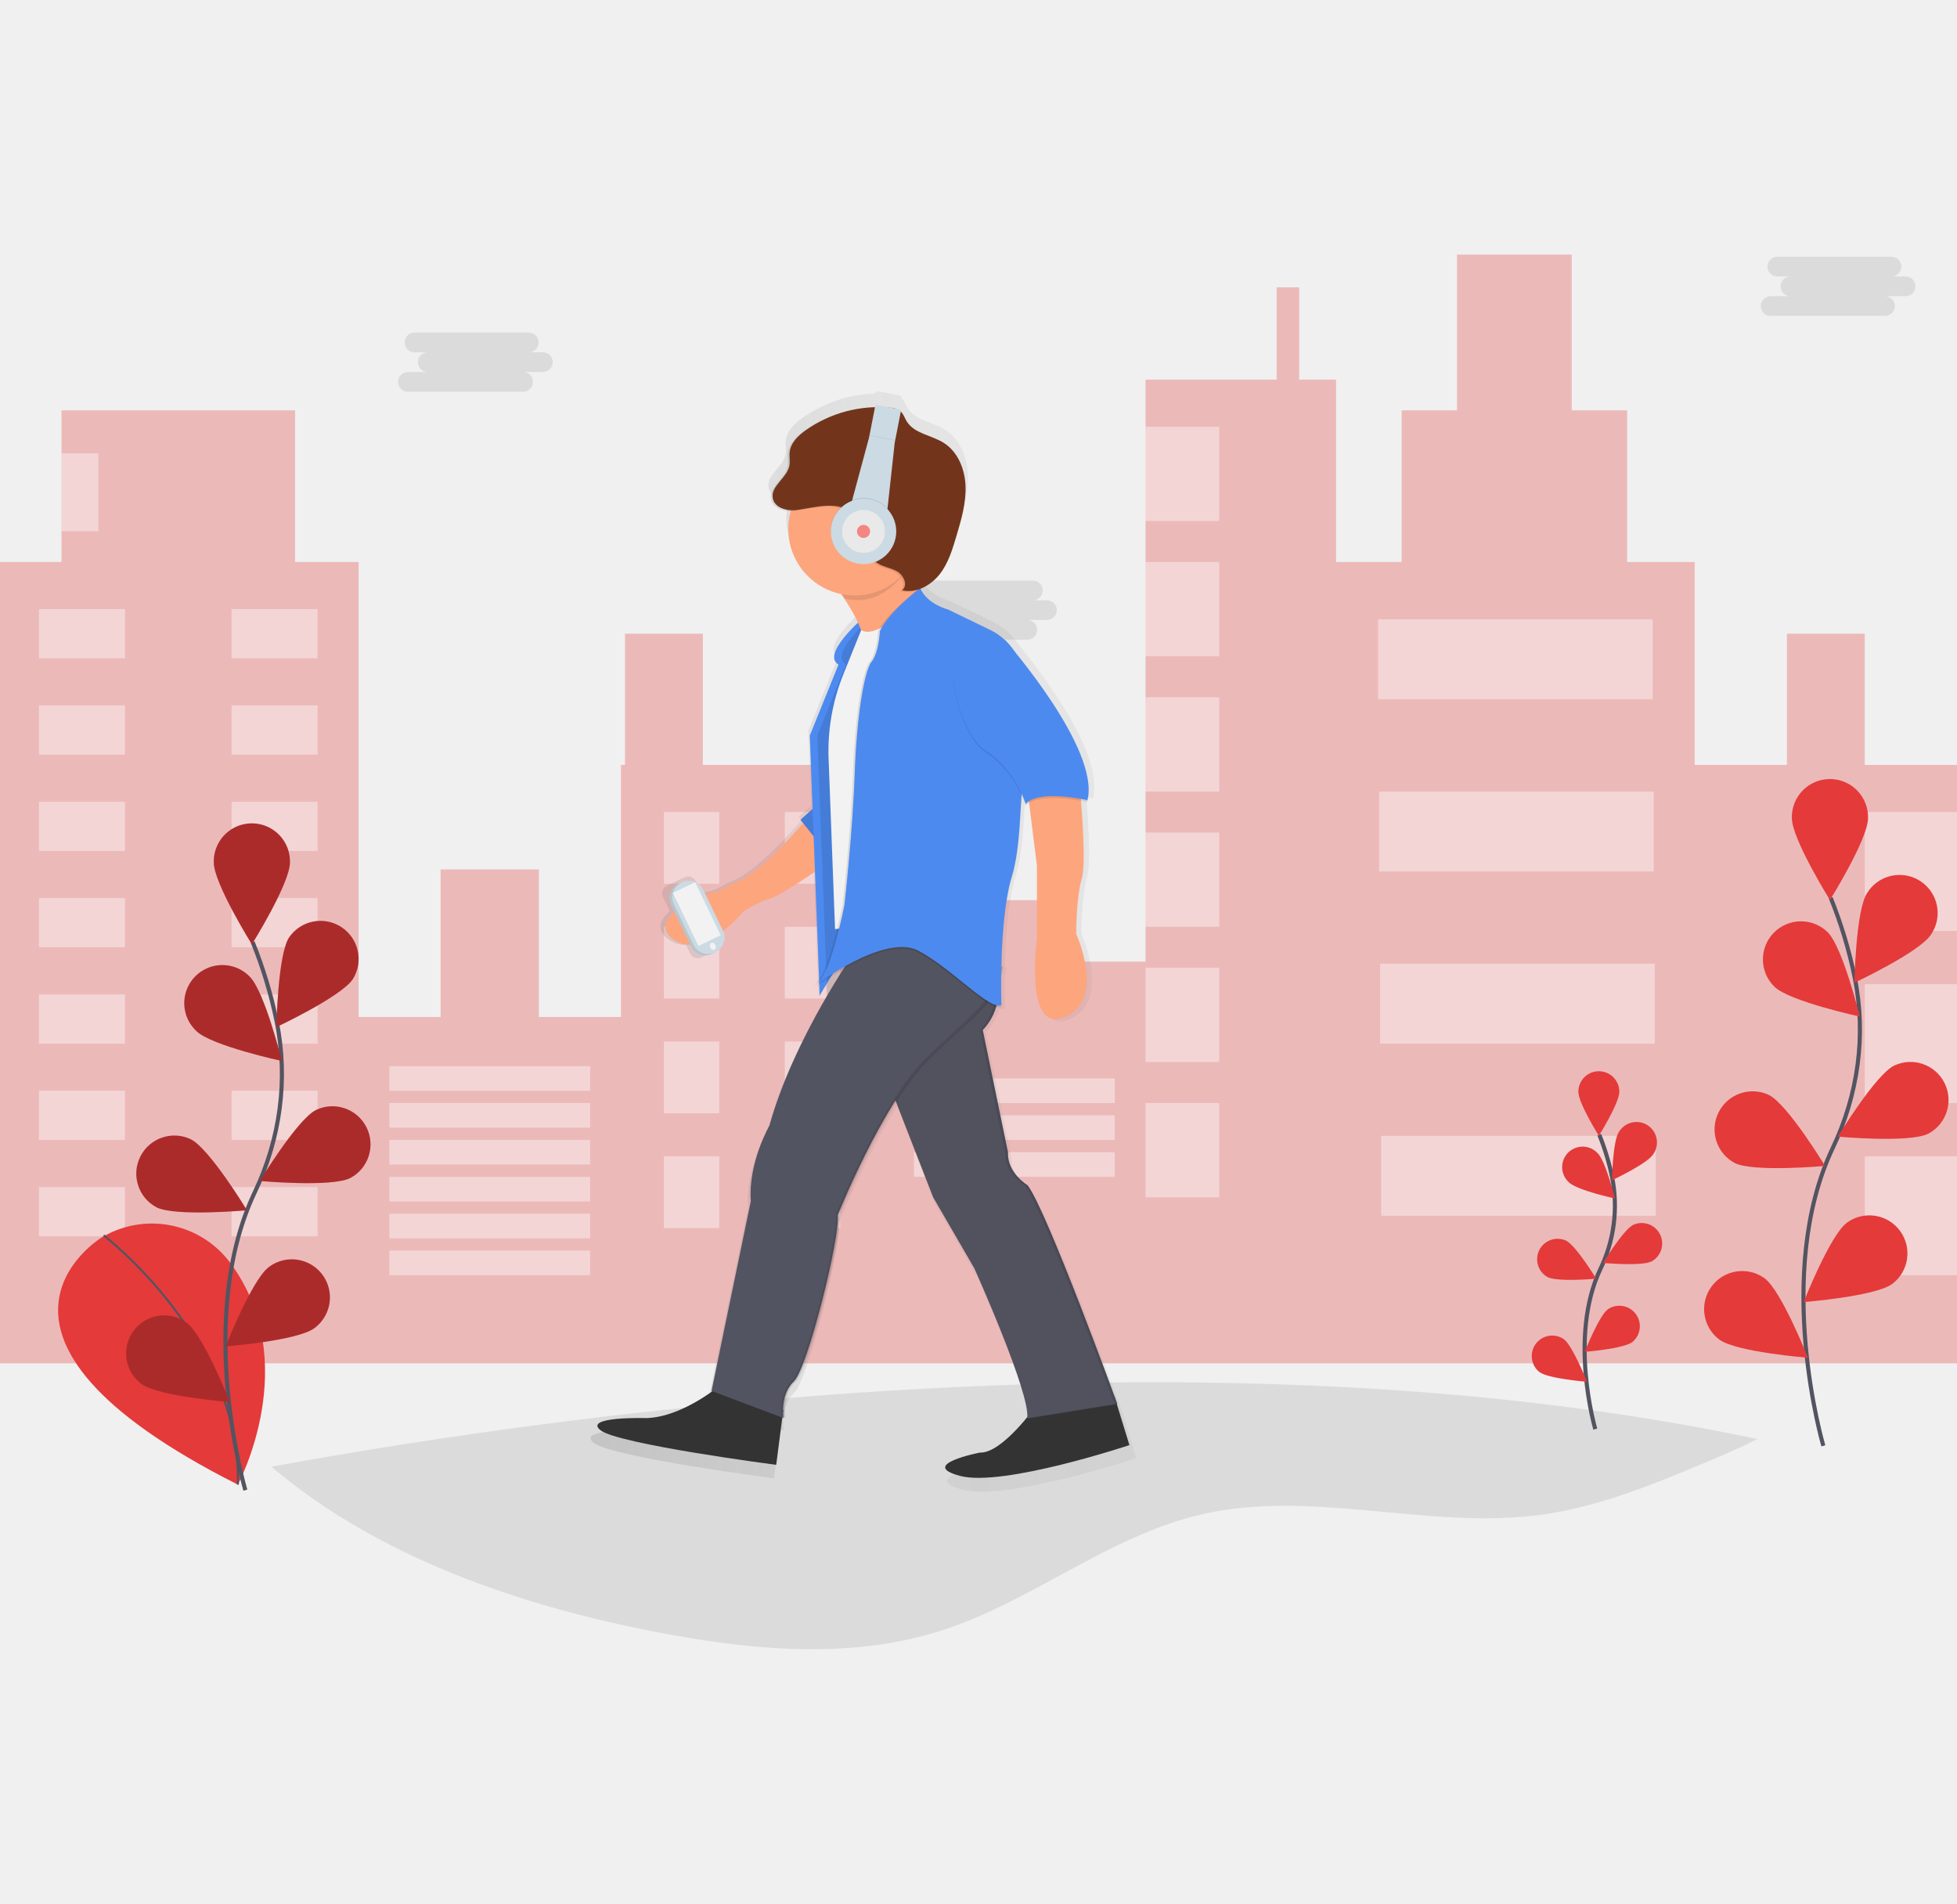
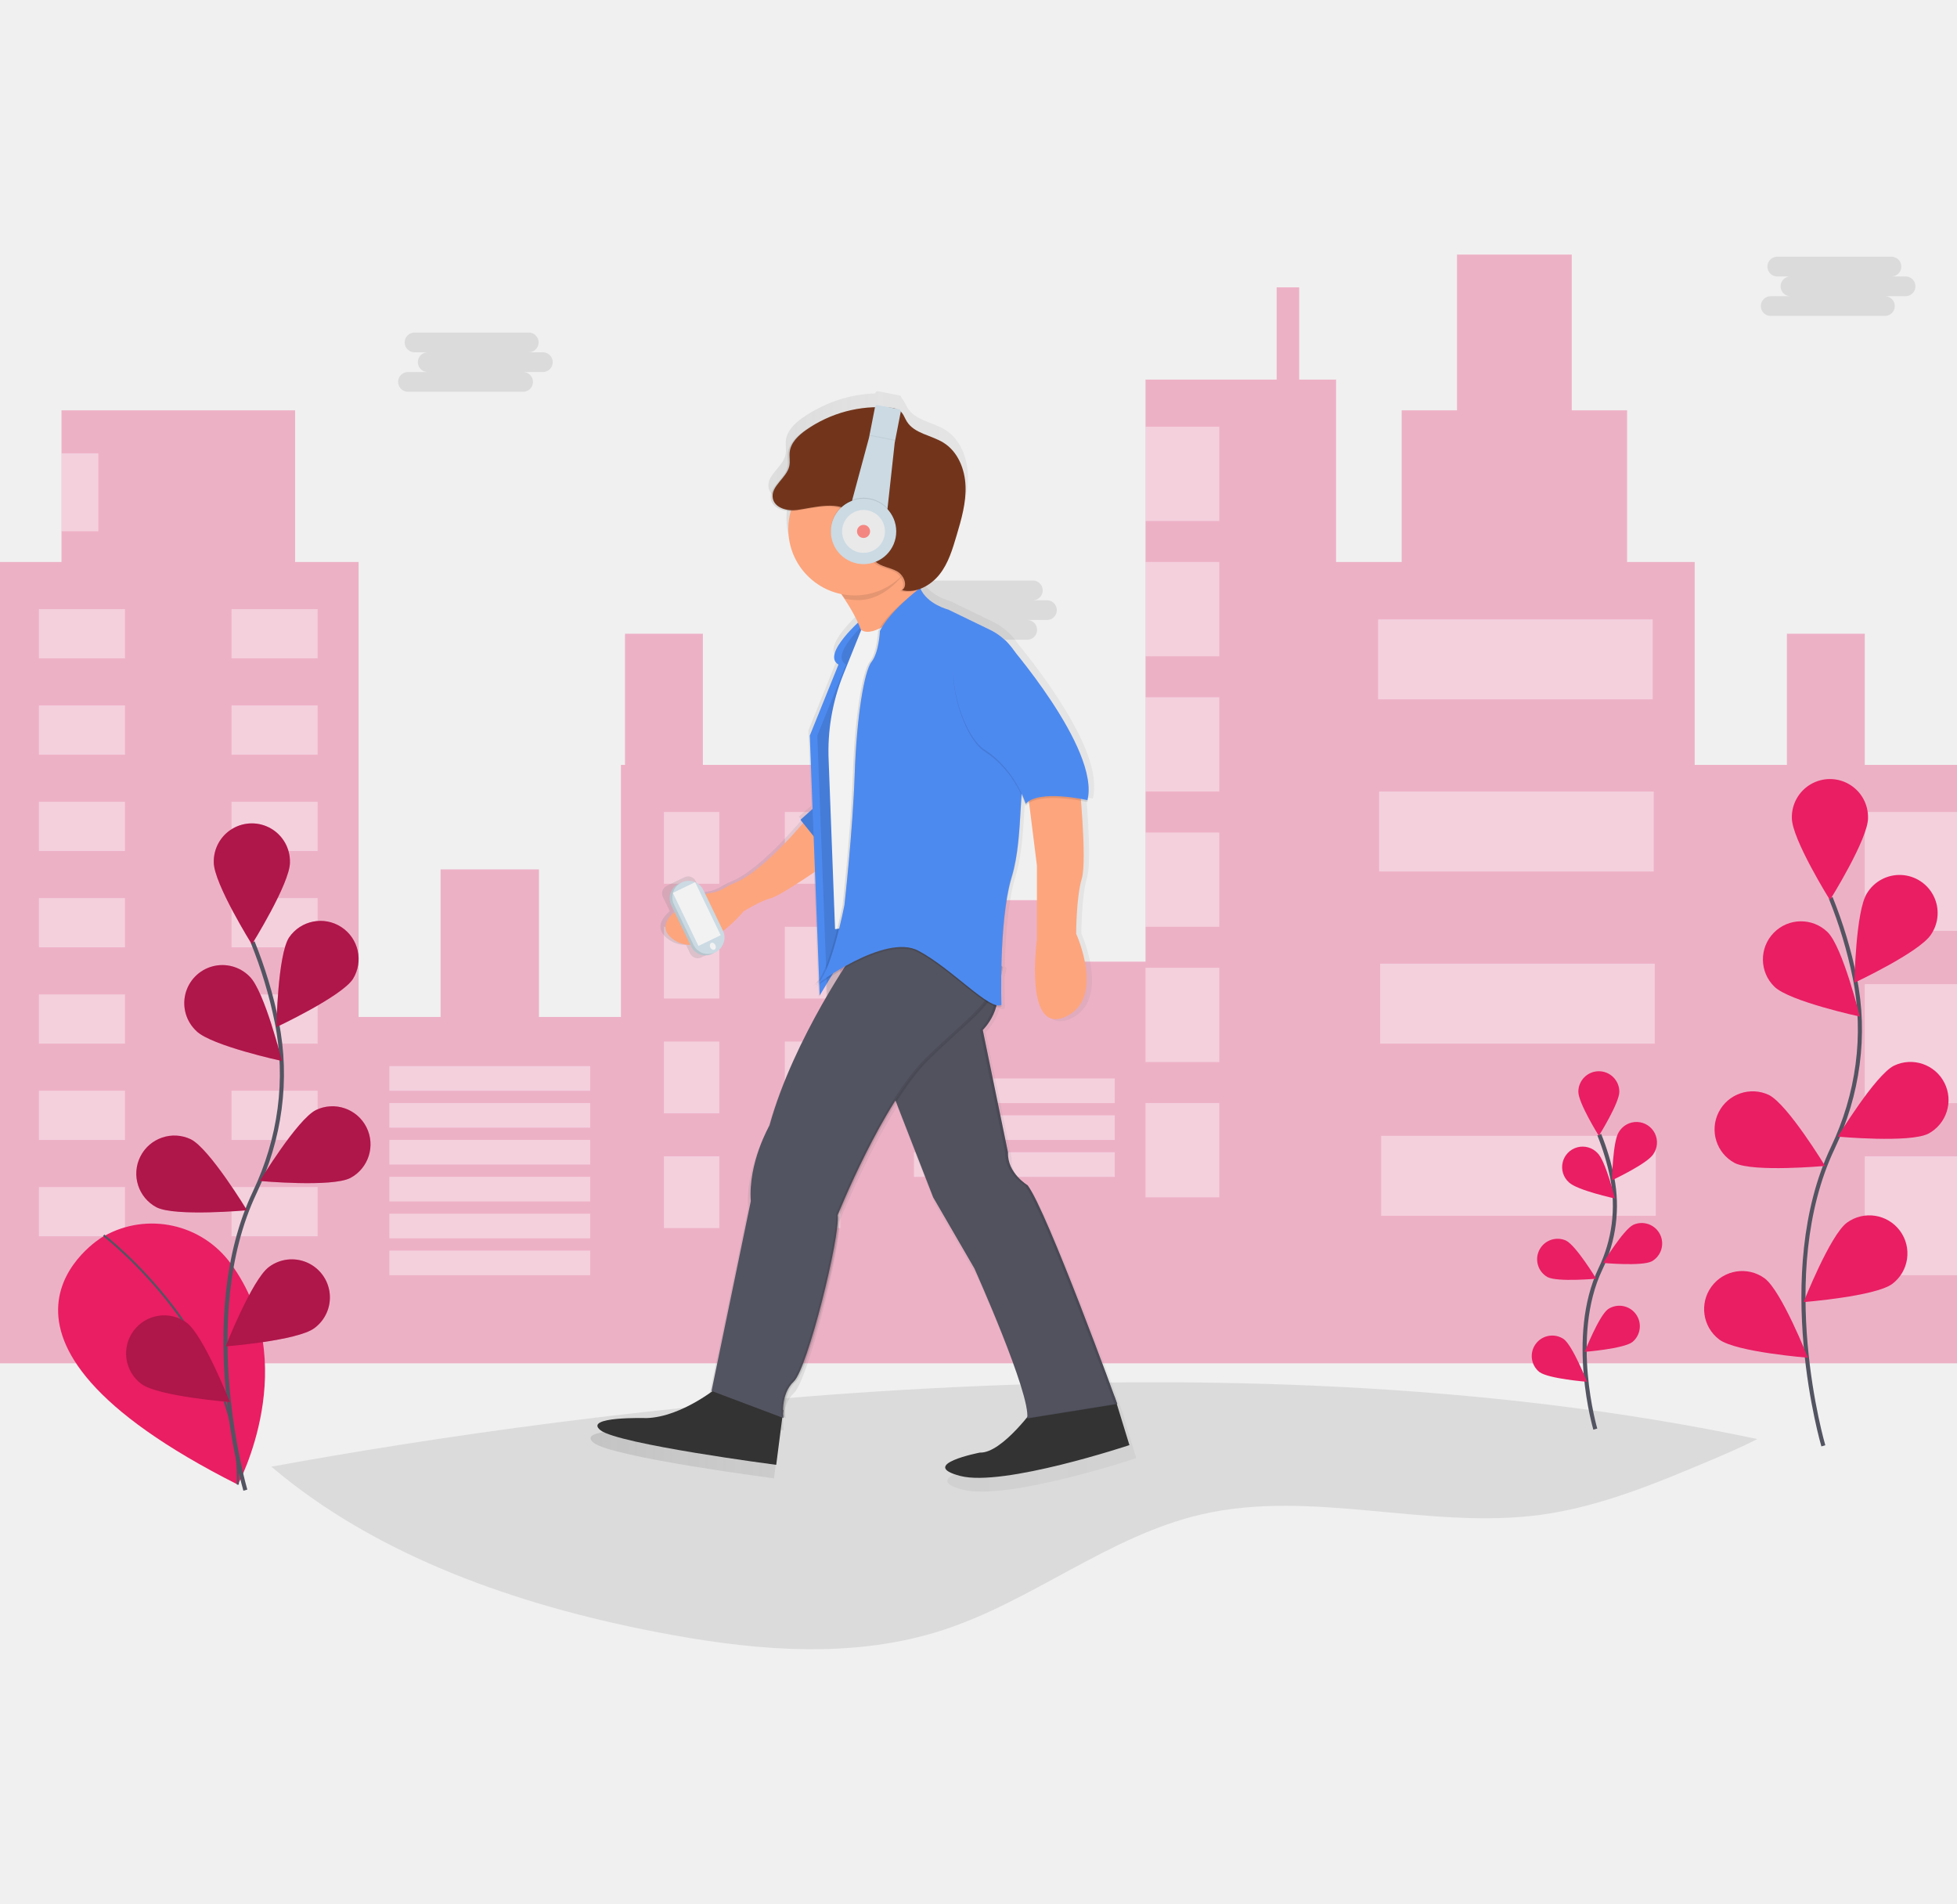
<svg xmlns="http://www.w3.org/2000/svg" xmlns:xlink="http://www.w3.org/1999/xlink" id="a1e1094a-0c8c-49ef-9e46-7b691cb0c375" data-name="Layer 1" width="557.964" height="542.732" viewBox="0 0 955 680.5">
  <defs>
    <linearGradient id="24f03e8c-5c7e-4fae-8483-b5d808403054" x1="410.65" y1="444.9" x2="677" y2="444.9" gradientUnits="userSpaceOnUse">
      <stop offset="0" stop-color="gray" stop-opacity="0.25" />
      <stop offset="0.54" stop-color="gray" stop-opacity="0.12" />
      <stop offset="1" stop-color="gray" stop-opacity="0.1" />
    </linearGradient>
    <linearGradient id="00c9c3cb-352a-4ad1-9ec3-c89fe8d1d33c" x1="518.88" y1="466.38" x2="520.07" y2="466.38" xlink:href="#24f03e8c-5c7e-4fae-8483-b5d808403054" />
    <linearGradient id="120917fe-dde0-4ef5-b791-4b8cdc7eaea0" x1="519.81" y1="467.31" x2="521.01" y2="467.31" xlink:href="#24f03e8c-5c7e-4fae-8483-b5d808403054" />
    <linearGradient id="d6588c0b-28b1-4044-81f0-862b52dadcf0" x1="519.81" y1="466.38" x2="521.01" y2="466.38" xlink:href="#24f03e8c-5c7e-4fae-8483-b5d808403054" />
  </defs>
  <path d="M-10.73,747.34" transform="translate(-122.5 -109.75)" fill="none" stroke="#535461" stroke-miterlimit="10" stroke-width="2" />
  <path d="M980.07,687.7c-7.12,3.67-14.58,6.84-21.94,10-27.19,11.48-54.79,23.06-84,27C819.27,732,762.66,712,708.76,724.48c-45.15,10.42-82.49,42.35-126.6,56.57-20.51,6.61-41.85,9.2-63.38,9.2H516q-4-.05-7.94-.2c-21.83-.82-43.75-4.05-65.15-8.18-67.57-13-136.34-36.83-188-80.7C405.33,673.69,715.18,631.51,980.07,687.7Z" transform="translate(-122.5 -109.75)" fill="#252223" opacity="0.1" />
-   <polygon points="910 249 910 185 872 185 872 249 827 249 827 150 794 150 794 76 767 76 767 0 711 0 711 76 684 76 684 150 652 150 652 61 634 61 634 16 623 16 623 61 559 61 559 345 510 345 510 315 480 315 480 345 431 345 431 249 343 249 343 185 305 185 305 249 303 249 303 372 263 372 263 300 215 300 215 372 175 372 175 150 144 150 144 76 30 76 30 150 0 150 0 541 175 541 303 541 431 541 559 541 652 541 827 541 955 541 955 249 910 249" fill="#E43A3A" opacity="0.3" />
+   <polygon points="910 249 910 185 872 185 872 249 827 249 827 150 794 150 794 76 767 76 767 0 711 0 711 76 684 76 684 150 652 150 652 61 634 61 634 16 623 16 623 61 559 61 559 345 510 345 510 315 480 315 480 345 431 345 431 249 343 249 343 185 305 185 305 249 303 249 303 372 263 372 263 300 215 300 215 372 175 372 175 150 144 150 144 76 30 76 30 150 0 150 0 541 175 541 303 541 431 541 559 541 652 541 827 541 955 541 955 249 910 249" fill="#E91E63" opacity="0.3" />
  <rect x="19" y="173" width="42" height="24" fill="#fff" opacity="0.4" />
  <rect x="235.5" y="282.75" width="42" height="24" transform="translate(390.5 479.75) rotate(-180)" fill="#fff" opacity="0.4" />
  <rect x="19" y="220" width="42" height="24" fill="#fff" opacity="0.4" />
  <rect x="235.5" y="329.75" width="42" height="24" transform="translate(390.5 573.75) rotate(-180)" fill="#fff" opacity="0.4" />
  <rect x="19" y="267" width="42" height="24" fill="#fff" opacity="0.4" />
  <rect x="235.5" y="376.75" width="42" height="24" transform="translate(390.5 667.75) rotate(-180)" fill="#fff" opacity="0.4" />
  <rect x="19" y="314" width="42" height="24" fill="#fff" opacity="0.4" />
  <rect x="235.5" y="423.75" width="42" height="24" transform="translate(390.5 761.75) rotate(-180)" fill="#fff" opacity="0.4" />
  <rect x="19" y="361" width="42" height="24" fill="#fff" opacity="0.4" />
  <rect x="235.5" y="470.75" width="42" height="24" transform="translate(390.5 855.75) rotate(-180)" fill="#fff" opacity="0.4" />
  <rect x="19" y="408" width="42" height="24" fill="#fff" opacity="0.4" />
  <rect x="235.5" y="517.75" width="42" height="24" transform="translate(390.5 949.75) rotate(-180)" fill="#fff" opacity="0.4" />
  <rect x="19" y="455" width="42" height="24" fill="#fff" opacity="0.4" />
  <rect x="235.5" y="564.75" width="42" height="24" transform="translate(390.5 1043.75) rotate(-180)" fill="#fff" opacity="0.4" />
  <rect x="190" y="396" width="98" height="12" fill="#fff" opacity="0.4" />
  <rect x="190" y="414" width="98" height="12" fill="#fff" opacity="0.4" />
  <rect x="190" y="432" width="98" height="12" fill="#fff" opacity="0.4" />
  <rect x="446" y="402" width="98" height="12" fill="#fff" opacity="0.4" />
  <rect x="446" y="420" width="98" height="12" fill="#fff" opacity="0.4" />
  <rect x="446" y="438" width="98" height="12" fill="#fff" opacity="0.4" />
  <rect x="190" y="450" width="98" height="12" fill="#fff" opacity="0.4" />
  <rect x="190" y="468" width="98" height="12" fill="#fff" opacity="0.4" />
  <rect x="190" y="486" width="98" height="12" fill="#fff" opacity="0.4" />
  <rect x="324" y="272" width="27" height="35" fill="#fff" opacity="0.4" />
  <rect x="505.5" y="381.75" width="27" height="35" transform="translate(915.5 688.75) rotate(-180)" fill="#fff" opacity="0.4" />
  <rect x="324" y="328" width="27" height="35" fill="#fff" opacity="0.4" />
  <rect x="505.5" y="437.75" width="27" height="35" transform="translate(915.5 800.75) rotate(-180)" fill="#fff" opacity="0.4" />
  <rect x="324" y="384" width="27" height="35" fill="#fff" opacity="0.4" />
  <rect x="505.5" y="493.75" width="27" height="35" transform="translate(915.5 912.75) rotate(-180)" fill="#fff" opacity="0.4" />
  <rect x="324" y="440" width="27" height="35" fill="#fff" opacity="0.4" />
  <rect x="505.5" y="549.75" width="27" height="35" transform="translate(915.5 1024.75) rotate(-180)" fill="#fff" opacity="0.4" />
  <rect x="559" y="84" width="36" height="46" fill="#fff" opacity="0.4" />
  <rect x="559" y="150" width="36" height="46" fill="#fff" opacity="0.4" />
  <rect x="559" y="216" width="36" height="46" fill="#fff" opacity="0.4" />
  <rect x="559" y="282" width="36" height="46" fill="#fff" opacity="0.4" />
  <rect x="559" y="348" width="36" height="46" fill="#fff" opacity="0.4" />
  <rect x="559" y="414" width="36" height="46" fill="#fff" opacity="0.4" />
  <rect x="672.5" y="178" width="134" height="39" fill="#fff" opacity="0.4" />
  <rect x="673" y="262" width="134" height="39" fill="#fff" opacity="0.4" />
  <rect x="673.5" y="346" width="134" height="39" fill="#fff" opacity="0.4" />
  <rect x="674" y="430" width="134" height="39" fill="#fff" opacity="0.4" />
  <rect x="30" y="97" width="18" height="38" fill="#fff" opacity="0.4" />
  <rect x="910" y="272" width="45" height="58" fill="#fff" opacity="0.4" />
  <rect x="910" y="356" width="45" height="58" fill="#fff" opacity="0.4" />
  <rect x="910" y="440" width="45" height="58" fill="#fff" opacity="0.4" />
-   <path d="M172.17,589.3S93.44,636.8,238.57,709.93c0,0,32-59.36-3.38-107.76a47.66,47.66,0,0,0-61.83-13.55Z" transform="translate(-122.5 -109.75)" fill="#E43A3A" />
+   <path d="M172.17,589.3S93.44,636.8,238.57,709.93c0,0,32-59.36-3.38-107.76a47.66,47.66,0,0,0-61.83-13.55Z" transform="translate(-122.5 -109.75)" fill="#E91E63" />
  <path d="M173.08,588.3s67.37,51.55,65.49,121.63" transform="translate(-122.5 -109.75)" fill="none" stroke="#535461" stroke-miterlimit="10" />
  <path d="M242.23,712.63s-24.67-83.76,4.63-145.41c12.3-25.87,16.38-54.92,10.7-83a222.5,222.5,0,0,0-11.75-39" transform="translate(-122.5 -109.75)" fill="none" stroke="#535461" stroke-miterlimit="10" stroke-width="2" />
-   <path d="M264,406.31c0,10.27-18.59,40-18.59,40s-18.59-29.77-18.59-40a18.59,18.59,0,1,1,37.17,0Z" transform="translate(-122.5 -109.75)" fill="#E43A3A" />
-   <path d="M294.76,463.17c-5.58,8.62-37.36,23.5-37.36,23.5s.58-35.09,6.16-43.71a18.59,18.59,0,0,1,31.2,20.2Z" transform="translate(-122.5 -109.75)" fill="#E43A3A" />
-   <path d="M293.41,560.34c-9.17,4.62-44.11,1.43-44.11,1.43s18.21-30,27.38-34.62a18.59,18.59,0,0,1,16.74,33.19Z" transform="translate(-122.5 -109.75)" fill="#E43A3A" />
-   <path d="M275.84,633.63c-8.25,6.1-43.24,8.86-43.24,8.86s12.88-32.64,21.13-38.75a18.59,18.59,0,1,1,22.11,29.89Z" transform="translate(-122.5 -109.75)" fill="#E43A3A" />
-   <path d="M218.37,488.66c7.36,7.15,41.67,14.56,41.67,14.56s-8.4-34.07-15.76-41.23a18.59,18.59,0,1,0-25.9,26.66Z" transform="translate(-122.5 -109.75)" fill="#E43A3A" />
-   <path d="M198.91,574.63c9.17,4.62,44.11,1.43,44.11,1.43s-18.21-30-27.38-34.62a18.59,18.59,0,0,0-16.74,33.19Z" transform="translate(-122.5 -109.75)" fill="#E43A3A" />
-   <path d="M191.46,660.79c8.25,6.1,43.24,8.86,43.24,8.86S221.82,637,213.56,630.9a18.59,18.59,0,0,0-22.11,29.89Z" transform="translate(-122.5 -109.75)" fill="#E43A3A" />
+   <path d="M264,406.31c0,10.27-18.59,40-18.59,40s-18.59-29.77-18.59-40a18.59,18.59,0,1,1,37.17,0Z" transform="translate(-122.5 -109.75)" fill="#E91E63" />
+   <path d="M294.76,463.17c-5.58,8.62-37.36,23.5-37.36,23.5s.58-35.09,6.16-43.71a18.59,18.59,0,0,1,31.2,20.2Z" transform="translate(-122.5 -109.75)" fill="#E91E63" />
+   <path d="M293.41,560.34c-9.17,4.62-44.11,1.43-44.11,1.43s18.21-30,27.38-34.62a18.59,18.59,0,0,1,16.74,33.19Z" transform="translate(-122.5 -109.75)" fill="#E91E63" />
+   <path d="M275.84,633.63c-8.25,6.1-43.24,8.86-43.24,8.86s12.88-32.64,21.13-38.75a18.59,18.59,0,1,1,22.11,29.89Z" transform="translate(-122.5 -109.75)" fill="#E91E63" />
+   <path d="M218.37,488.66c7.36,7.15,41.67,14.56,41.67,14.56s-8.4-34.07-15.76-41.23a18.59,18.59,0,1,0-25.9,26.66Z" transform="translate(-122.5 -109.75)" fill="#E91E63" />
+   <path d="M198.91,574.63c9.17,4.62,44.11,1.43,44.11,1.43s-18.21-30-27.38-34.62a18.59,18.59,0,0,0-16.74,33.19Z" transform="translate(-122.5 -109.75)" fill="#E91E63" />
+   <path d="M191.46,660.79c8.25,6.1,43.24,8.86,43.24,8.86S221.82,637,213.56,630.9a18.59,18.59,0,0,0-22.11,29.89Z" transform="translate(-122.5 -109.75)" fill="#E91E63" />
  <path d="M264,406.31c0,10.27-18.59,40-18.59,40s-18.59-29.77-18.59-40a18.59,18.59,0,1,1,37.17,0Z" transform="translate(-122.5 -109.75)" opacity="0.25" />
  <path d="M294.76,463.17c-5.58,8.62-37.36,23.5-37.36,23.5s.58-35.09,6.16-43.71a18.59,18.59,0,0,1,31.2,20.2Z" transform="translate(-122.5 -109.75)" opacity="0.25" />
  <path d="M293.41,560.34c-9.17,4.62-44.11,1.43-44.11,1.43s18.21-30,27.38-34.62a18.59,18.59,0,0,1,16.74,33.19Z" transform="translate(-122.5 -109.75)" opacity="0.25" />
  <path d="M275.84,633.63c-8.25,6.1-43.24,8.86-43.24,8.86s12.88-32.64,21.13-38.75a18.59,18.59,0,1,1,22.11,29.89Z" transform="translate(-122.5 -109.75)" opacity="0.25" />
  <path d="M218.37,488.66c7.36,7.15,41.67,14.56,41.67,14.56s-8.4-34.07-15.76-41.23a18.59,18.59,0,1,0-25.9,26.66Z" transform="translate(-122.5 -109.75)" opacity="0.25" />
  <path d="M198.91,574.63c9.17,4.62,44.11,1.43,44.11,1.43s-18.21-30-27.38-34.62a18.59,18.59,0,0,0-16.74,33.19Z" transform="translate(-122.5 -109.75)" opacity="0.25" />
  <path d="M191.46,660.79c8.25,6.1,43.24,8.86,43.24,8.86S221.82,637,213.56,630.9a18.59,18.59,0,0,0-22.11,29.89Z" transform="translate(-122.5 -109.75)" opacity="0.25" />
  <path d="M1012.28,691s-24.67-83.76,4.63-145.41c12.3-25.87,16.38-54.92,10.7-83a222.5,222.5,0,0,0-11.75-39" transform="translate(-122.5 -109.75)" fill="none" stroke="#535461" stroke-miterlimit="10" stroke-width="2" />
-   <path d="M1034.09,384.68c0,10.27-18.59,40-18.59,40s-18.59-29.77-18.59-40a18.59,18.59,0,1,1,37.17,0Z" transform="translate(-122.5 -109.75)" fill="#E43A3A" />
-   <path d="M1064.81,441.54c-5.58,8.62-37.36,23.5-37.36,23.5s.58-35.09,6.16-43.71a18.59,18.59,0,1,1,31.2,20.2Z" transform="translate(-122.5 -109.75)" fill="#E43A3A" />
-   <path d="M1063.47,538.71c-9.17,4.62-44.11,1.43-44.11,1.43s18.21-30,27.38-34.62a18.59,18.59,0,0,1,16.74,33.19Z" transform="translate(-122.5 -109.75)" fill="#E43A3A" />
-   <path d="M1045.9,612c-8.25,6.1-43.24,8.86-43.24,8.86s12.88-32.64,21.13-38.75A18.59,18.59,0,0,1,1045.9,612Z" transform="translate(-122.5 -109.75)" fill="#E43A3A" />
-   <path d="M988.42,467c7.36,7.15,41.67,14.56,41.67,14.56s-8.4-34.07-15.76-41.23A18.59,18.59,0,0,0,988.42,467Z" transform="translate(-122.5 -109.75)" fill="#E43A3A" />
-   <path d="M969,553c9.17,4.62,44.11,1.43,44.11,1.43s-18.21-30-27.38-34.62A18.59,18.59,0,0,0,969,553Z" transform="translate(-122.5 -109.75)" fill="#E43A3A" />
-   <path d="M961.51,639.16c8.25,6.1,43.24,8.86,43.24,8.86s-12.88-32.64-21.13-38.75a18.59,18.59,0,0,0-22.11,29.89Z" transform="translate(-122.5 -109.75)" fill="#E43A3A" />
+   <path d="M1034.09,384.68c0,10.27-18.59,40-18.59,40s-18.59-29.77-18.59-40a18.59,18.59,0,1,1,37.17,0Z" transform="translate(-122.5 -109.75)" fill="#E91E63" />
+   <path d="M1064.81,441.54c-5.58,8.62-37.36,23.5-37.36,23.5s.58-35.09,6.16-43.71a18.59,18.59,0,1,1,31.2,20.2Z" transform="translate(-122.5 -109.75)" fill="#E91E63" />
+   <path d="M1063.47,538.71c-9.17,4.62-44.11,1.43-44.11,1.43s18.21-30,27.38-34.62a18.59,18.59,0,0,1,16.74,33.19Z" transform="translate(-122.5 -109.75)" fill="#E91E63" />
+   <path d="M1045.9,612c-8.25,6.1-43.24,8.86-43.24,8.86s12.88-32.64,21.13-38.75A18.59,18.59,0,0,1,1045.9,612Z" transform="translate(-122.5 -109.75)" fill="#E91E63" />
+   <path d="M988.42,467c7.36,7.15,41.67,14.56,41.67,14.56s-8.4-34.07-15.76-41.23A18.59,18.59,0,0,0,988.42,467Z" transform="translate(-122.5 -109.75)" fill="#E91E63" />
+   <path d="M969,553c9.17,4.62,44.11,1.43,44.11,1.43s-18.21-30-27.38-34.62A18.59,18.59,0,0,0,969,553Z" transform="translate(-122.5 -109.75)" fill="#E91E63" />
+   <path d="M961.51,639.16c8.25,6.1,43.24,8.86,43.24,8.86s-12.88-32.64-21.13-38.75a18.59,18.59,0,0,0-22.11,29.89Z" transform="translate(-122.5 -109.75)" fill="#E91E63" />
  <path d="M901,682.85s-13.26-45,2.49-78.14a71.09,71.09,0,0,0,5.75-44.6,119.57,119.57,0,0,0-6.31-20.93" transform="translate(-122.5 -109.75)" fill="none" stroke="#535461" stroke-miterlimit="10" stroke-width="2" />
-   <path d="M912.72,518.23c0,5.52-10,21.51-10,21.51s-10-16-10-21.51a10,10,0,0,1,20,0Z" transform="translate(-122.5 -109.75)" fill="#E43A3A" />
-   <path d="M929.23,548.79c-3,4.63-20.08,12.63-20.08,12.63s.31-18.86,3.31-23.49a10,10,0,1,1,16.77,10.86Z" transform="translate(-122.5 -109.75)" fill="#E43A3A" />
-   <path d="M928.51,601c-4.93,2.48-23.71.77-23.71.77s9.79-16.12,14.71-18.6a10,10,0,0,1,9,17.84Z" transform="translate(-122.5 -109.75)" fill="#E43A3A" />
-   <path d="M919.06,640.39c-4.44,3.28-23.24,4.76-23.24,4.76s6.92-17.54,11.36-20.82a10,10,0,0,1,11.88,16.06Z" transform="translate(-122.5 -109.75)" fill="#E43A3A" />
-   <path d="M888.18,562.49c4,3.84,22.39,7.83,22.39,7.83s-4.51-18.31-8.47-22.15a10,10,0,1,0-13.92,14.33Z" transform="translate(-122.5 -109.75)" fill="#E43A3A" />
-   <path d="M877.72,608.69c4.93,2.48,23.71.77,23.71.77s-9.79-16.12-14.71-18.6a10,10,0,0,0-9,17.84Z" transform="translate(-122.5 -109.75)" fill="#E43A3A" />
-   <path d="M873.72,655c4.44,3.28,23.24,4.76,23.24,4.76S890,642.21,885.6,638.93A10,10,0,0,0,873.72,655Z" transform="translate(-122.5 -109.75)" fill="#E43A3A" />
+   <path d="M912.72,518.23c0,5.52-10,21.51-10,21.51s-10-16-10-21.51a10,10,0,0,1,20,0Z" transform="translate(-122.5 -109.75)" fill="#E91E63" />
+   <path d="M929.23,548.79c-3,4.63-20.08,12.63-20.08,12.63s.31-18.86,3.31-23.49a10,10,0,1,1,16.77,10.86Z" transform="translate(-122.5 -109.75)" fill="#E91E63" />
+   <path d="M928.51,601c-4.93,2.48-23.71.77-23.71.77s9.79-16.12,14.71-18.6a10,10,0,0,1,9,17.84Z" transform="translate(-122.5 -109.75)" fill="#E91E63" />
+   <path d="M919.06,640.39c-4.44,3.28-23.24,4.76-23.24,4.76s6.92-17.54,11.36-20.82a10,10,0,0,1,11.88,16.06Z" transform="translate(-122.5 -109.75)" fill="#E91E63" />
+   <path d="M888.18,562.49c4,3.84,22.39,7.83,22.39,7.83s-4.51-18.31-8.47-22.15a10,10,0,1,0-13.92,14.33Z" transform="translate(-122.5 -109.75)" fill="#E91E63" />
+   <path d="M877.72,608.69c4.93,2.48,23.71.77,23.71.77s-9.79-16.12-14.71-18.6a10,10,0,0,0-9,17.84Z" transform="translate(-122.5 -109.75)" fill="#E91E63" />
+   <path d="M873.72,655c4.44,3.28,23.24,4.76,23.24,4.76S890,642.21,885.6,638.93A10,10,0,0,0,873.72,655Z" transform="translate(-122.5 -109.75)" fill="#E91E63" />
  <path d="M387.18,157.43H380.3a4.82,4.82,0,1,0,0-9.63H324.57a4.82,4.82,0,0,0,0,9.63h6.88a4.82,4.82,0,1,0,0,9.63h-9.63a4.82,4.82,0,1,0,0,9.63h55.73a4.82,4.82,0,1,0,0-9.63h9.63a4.82,4.82,0,1,0,0-9.63Z" transform="translate(-122.5 -109.75)" fill="#252223" opacity="0.1" />
  <path d="M633.18,278.43H626.3a4.82,4.82,0,1,0,0-9.63H570.57a4.82,4.82,0,0,0,0,9.63h6.88a4.82,4.82,0,1,0,0,9.63h-9.63a4.82,4.82,0,1,0,0,9.63h55.73a4.82,4.82,0,1,0,0-9.63h9.63a4.82,4.82,0,1,0,0-9.63Z" transform="translate(-122.5 -109.75)" fill="#252223" opacity="0.1" />
  <path d="M1052.18,120.43h-6.88a4.82,4.82,0,1,0,0-9.63H989.57a4.82,4.82,0,0,0,0,9.63h6.88a4.82,4.82,0,1,0,0,9.63h-9.63a4.82,4.82,0,1,0,0,9.63h55.73a4.82,4.82,0,0,0,0-9.63h9.63a4.82,4.82,0,1,0,0-9.63Z" transform="translate(-122.5 -109.75)" fill="#252223" opacity="0.1" />
  <path d="M670.7,676.43l.22,0S635.83,580,626,566.93c0,0-10.29-6.08-9.82-16.37l-12.63-61.28s.19-.19.51-.54l.27-.3.31-.36a29.35,29.35,0,0,0,4.19-6.59l.2-.46a25.27,25.27,0,0,0,1.18-3.31,3.49,3.49,0,0,0,2.69-.14s0-.33,0-.92h0s-.12-3.63-.13-9.31c0-1.58,0-3.3,0-5.13.39-1.41.72-2.89,1-4.47l-.51-.24,0-.23-.43-.2c.35-13.45,1.49-30.64,4.78-42.35q.17-.62.36-1.23c3.89-12.79,4-28.4,5-41.6a42.42,42.42,0,0,1,2,5.11,7.81,7.81,0,0,1,1.69-1.43l3.92,31.37v37s-6.55,47.72,14,38.83,5.61-41.64,5.61-41.64,0-18.24,2.81-27.6c1.85-6.16.66-26.08-.38-39,2,.35,3.18.63,3.18.63a21.88,21.88,0,0,0,.61-5.73c.43-21.57-26.17-56.32-37-69.58a31.09,31.09,0,0,0-12.49-11l-20.81-10.08s-9.83-2.4-13.66-10c0-.13-.07-.26-.1-.39q.65-.29,1.28-.63a23.06,23.06,0,0,0,8.14-6.54c4.43-5.63,6.55-12.68,8.57-19.55,2.38-8.08,4.78-16.33,4.46-24.75s-3.86-17.17-11-21.64c-6.1-3.82-14.61-4.54-18.4-10.66-1-1.65-1.64-3.61-3-4.94a1.14,1.14,0,0,0-.92-1.18L551,176.44a1.14,1.14,0,0,0-1.34.9l0,.15a63.38,63.38,0,0,0-26.93,6.84,61.28,61.28,0,0,0-8.52,5c-3.85,2.72-7.64,6.33-8.19,11-.27,2.33.29,4.72-.18,7-1.27,6.11-9.46,10.09-8.26,16.22.81,4.16,5.52,5.95,9.93,6a33.22,33.22,0,0,0,25.25,41.48,95.94,95.94,0,0,1,8.4,14.3c-5.39,5.12-16.68,17-9.76,21L517,341.91l1.4,36.67L512.33,384l1.33,1.66c-6.8,7.92-22.54,25.23-34.05,29.84a35.58,35.58,0,0,0-4.8,2.36,19.37,19.37,0,0,1-6.89,2.7,19,19,0,0,0-3.16.62l-2.75-5.7a4.1,4.1,0,0,0-5.48-1.91l-1.69.81h0l-4,1.93-1.67.81h0l-1.26.61A4.1,4.1,0,0,0,446,423.2l3.33,6.9c-4.73,4.17-7.05,9.15-.6,13.79a14,14,0,0,0,8.55,2.7l2,4.19a4.1,4.1,0,0,0,5.48,1.91l2.93-1.42,5.68-2.74a4.1,4.1,0,0,0,1.91-5.48l-1.66-3.45a67.68,67.68,0,0,0,10.16-9.75s8.54-5.35,13.57-6.55c3.33-.79,15-8.46,22.24-13.32l2.06,54a11.46,11.46,0,0,1-1.58,1.94l1.61-1.14,0,.4a8.91,8.91,0,0,1-.69.74l.7-.5,0,.65a9,9,0,0,1-.73.78l.74-.52L522,472l3.52-5.84.22,5.84.82-1.36c-9.88,16.79-22.75,41.51-29.63,66.38,0,0-10.76,18.71-9.36,37.89l-19.65,95,.38.14c-6.4,4.62-19.89,13.09-33.12,13.43,0,0-31.81-.94-22.92,6.08s87.95,17.31,87.95,17.31l3-23.65.7.26s0-.13,0-.37l1,.37S503,671.72,510,665.17s23.39-73,22-83.27c0,0,12.56-31.39,28.28-56.42L578.76,573l20.58,35.55s27.38,60.88,26.5,74.44c-5.75,7-16,18-23.69,17.71,0,0-31.34,6.08-9.82,11.7S677,697,677,697Zm-137-217.66.19-.11c-1,1.51-2,3.18-3.14,5Z" transform="translate(-122.5 -109.75)" fill="url(#24f03e8c-5c7e-4fae-8483-b5d808403054)" />
  <path d="M520.07,465.94c-.77.56-1.19.87-1.19.87A5.07,5.07,0,0,0,520.07,465.94Z" transform="translate(-122.5 -109.75)" fill="url(#00c9c3cb-352a-4ad1-9ec3-c89fe8d1d33c)" />
  <path d="M521,466.88c-.77.56-1.19.87-1.19.87A5.07,5.07,0,0,0,521,466.88Z" transform="translate(-122.5 -109.75)" fill="url(#120917fe-dde0-4ef5-b791-4b8cdc7eaea0)" />
  <path d="M521,465.94c-.77.56-1.19.87-1.19.87A5.07,5.07,0,0,0,521,465.94Z" transform="translate(-122.5 -109.75)" fill="url(#d6588c0b-28b1-4044-81f0-862b52dadcf0)" />
  <path d="M628.05,671.5s-16.42,23.26-27.37,22.8c0,0-30.56,5.93-9.58,11.4s82.55-15.05,82.55-15.05l-7.32-23.85Z" transform="translate(-122.5 -109.75)" fill="#333" />
  <path d="M554.62,510l23.26,59.75L598,604.46s27.59,61.34,25.77,73.2l44-7.07s-34.21-94-43.78-106.72c0,0-10-5.93-9.58-16l-12.31-59.75s12-11.56,5.28-26q-.51-1.11-1.18-2.24C597,444.37,562.38,453,562.38,453Z" transform="translate(-122.5 -109.75)" fill="#535461" />
  <path d="M554.62,510l23.26,59.75L598,604.46s27.59,61.34,25.77,73.2l44-7.07s-34.21-94-43.78-106.72c0,0-10-5.93-9.58-16l-12.31-59.75s12-11.56,5.28-26q-.51-1.11-1.18-2.24C597,444.37,562.38,453,562.38,453Z" transform="translate(-122.5 -109.75)" opacity="0.03" />
  <g opacity="0.1">
    <path d="M623.95,563.87s-10-5.93-9.58-16l-12.31-59.75s12-11.56,5.28-26q-.51-1.11-1.18-2.24c-4.42-7.52-14.86-9.36-24.43-9.25,9.18.08,18.84,2.09,23.06,9.25q.67,1.13,1.18,2.24c6.69,14.48-5.28,26-5.28,26L613,547.9c-.46,10,9.58,16,9.58,16,9.58,12.77,43.78,106.72,43.78,106.72l-42.62,6.85c0,.07,0,.15,0,.22l44-7.07S633.53,576.64,623.95,563.87Z" transform="translate(-122.5 -109.75)" />
  </g>
  <path d="M473.9,661.47s-18.24,15.51-36,16c0,0-31-.91-22.35,5.93s85.74,16.88,85.74,16.88l3.43-26.69Z" transform="translate(-122.5 -109.75)" fill="#333" />
  <g opacity="0.1">
    <path d="M540.94,449.39s-30.1,42.42-42,85.29c0,0-10.49,18.24-9.12,36.94L470.7,664.21l35.12,13.23s-1.82-11.4,5-17.79,22.8-71.15,21.44-81.18c0,0,21.89-54.73,43.78-76.17s32.79-26.38,36-44.89C612.06,457.41,560.55,432.51,540.94,449.39Z" transform="translate(-122.5 -109.75)" />
  </g>
  <path d="M540,449.39s-30.1,42.42-42,85.29c0,0-10.49,18.24-9.12,36.94l-19.16,92.59,35.12,13.23s-1.82-11.4,5-17.79,22.8-71.15,21.44-81.18c0,0,21.89-54.73,43.78-76.17s32.79-26.38,36-44.89C611.15,457.41,559.64,432.51,540,449.39Z" transform="translate(-122.5 -109.75)" fill="#535461" />
  <g opacity="0.1">
    <path d="M559.47,443.07c22.61.27,50.77,13.88,50.77,13.88-3.22,18.51-14.11,23.45-36,44.89S530.45,578,530.45,578c1.37,10-14.59,74.8-21.44,81.18-6,5.56-5.34,14.91-5.09,17.25l1.44.54s-1.82-11.4,5-17.79S533.19,588,531.82,578c0,0,21.89-54.73,43.78-76.17s32.79-26.38,36-44.89C611.61,457,582.29,442.79,559.47,443.07Z" transform="translate(-122.5 -109.75)" />
  </g>
  <path d="M517.68,383.26s-21.77,27.11-36.46,33a34.69,34.69,0,0,0-4.68,2.3,18.89,18.89,0,0,1-6.72,2.63,16.47,16.47,0,0,0-5.09,1.34c-7.64,3.52-25.26,13-13.63,21.4,14.59,10.49,34.21-13.68,34.21-13.68s8.33-5.22,13.23-6.39S525.89,407,525.89,407Z" transform="translate(-122.5 -109.75)" fill="#fda57d" />
  <polygon points="399.28 268.03 390.62 275.79 403.39 291.75 399.28 268.03" fill="#4d8af0" />
  <g opacity="0.1">
    <polygon points="399.28 268.03 390.62 275.79 403.39 291.75 399.28 268.03" />
  </g>
  <path d="M543.74,287s-20.76,17.79-12.07,22.8l-14,34.66,4.83,126.79,19.79-32.84-13.52-71.15s-3.86-42.42,7.24-52.45l10.62-21Z" transform="translate(-122.5 -109.75)" fill="#4d8af0" />
  <g opacity="0.1">
    <path d="M547.39,287s-20.76,17.79-12.07,22.8l-14,34.66,4.83,126.79,19.79-32.84-13.52-71.15s-3.86-42.42,7.24-52.45l10.62-21Z" transform="translate(-122.5 -109.75)" />
  </g>
  <path d="M527.71,268.32s16.88,20.52,16.42,32.38,31.93-20.52,31.93-20.52-12.31-15.05-9.12-31S527.71,268.32,527.71,268.32Z" transform="translate(-122.5 -109.75)" fill="#fda57d" />
  <path d="M623.95,371.4l4.56,36.49v36s-6.39,46.52,13.68,37.86,5.47-40.59,5.47-40.59,0-17.79,2.74-26.91S649,365,649,365Z" transform="translate(-122.5 -109.75)" fill="#fda57d" />
  <path d="M561.46,285.2s-12.31,11.86-18.7,7.75L534,314.72a100,100,0,0,0-7.12,41.94L530,438.9l13.68-1.82,4.56-78,6.84-47.43Z" transform="translate(-122.5 -109.75)" fill="#f2f2f2" />
  <g opacity="0.1">
    <path d="M571.73,272.66S555.53,283.83,551,293.41c0,0-.46,10.49-4.1,15.05s-7.3,27.37-8.21,54.73-5,63.85-5,63.85-6.84,35.57-14.14,39.22c0,0,33.75-25.54,50.17-16.88s35.12,29.65,40.59,26.45c0,0-1.32-40,4.67-61.29q.17-.61.35-1.19c6.39-21,2.28-49.71,9.58-62,0,0,0-22.29-4.21-38.94a30.09,30.09,0,0,0-16.1-19.65l-20.28-9.82S573.55,281.32,571.73,272.66Z" transform="translate(-122.5 -109.75)" />
  </g>
  <g opacity="0.1">
    <path d="M571.73,272.66s-15.28,12.09-19.84,21.66c0,0-.46,10.49-4.1,15.05s-7.3,27.37-8.21,54.73-5,63.85-5,63.85-6.84,35.57-14.14,39.22c0,0,33.75-25.54,50.17-16.88s35.12,29.65,40.59,26.45c0,0-1.32-40,4.67-61.29q.17-.61.35-1.19c6.39-21,2.28-49.71,9.58-62,0,0,0-22.29-4.21-38.94a30.09,30.09,0,0,0-16.1-19.65l-20.28-9.82S573.55,281.32,571.73,272.66Z" transform="translate(-122.5 -109.75)" />
  </g>
  <path d="M571.5,272.43s-15.05,11.4-19.61,21c0,0-.46,10.49-4.1,15.05s-7.3,27.37-8.21,54.73-5,63.85-5,63.85-6.84,35.57-14.14,39.22c0,0,33.75-25.54,50.17-16.88S605.7,479,611.18,475.84c0,0-1.32-40,4.67-61.29q.17-.61.35-1.19c6.39-21,2.28-49.71,9.58-62,0,0,0-22.29-4.21-38.94a30.09,30.09,0,0,0-16.1-19.65l-20.28-9.82S574.92,280.41,571.5,272.43Z" transform="translate(-122.5 -109.75)" fill="#4d8af0" />
  <g opacity="0.1">
    <path d="M613.23,299.11s46.29,52.68,39.91,77.76c0,0-23.72-5.47-30.1,1.82,0,0-5-16.88-20.07-26.45S574,281.32,613.23,299.11Z" transform="translate(-122.5 -109.75)" />
  </g>
  <path d="M613.23,298.2s46.29,52.68,39.91,77.76c0,0-23.72-5.47-30.1,1.82,0,0-5-16.88-20.07-26.45S574,280.41,613.23,298.2Z" transform="translate(-122.5 -109.75)" fill="#4d8af0" />
  <g opacity="0.1">
    <path d="M568.08,259.43c-.72-3.68-.12-4,.68-8,3.19-16-39.22,19.16-39.22,19.16s2.36,2.87,5.29,7.09a32.52,32.52,0,0,0,6.57.67C553,278.36,562.35,268.57,568.08,259.43Z" transform="translate(-122.5 -109.75)" />
  </g>
  <circle cx="417.07" cy="133.94" r="32.38" fill="#fda57d" />
  <g opacity="0.1">
    <path d="M510.48,234.83c-4.77.64-10.85-1-11.77-5.67-1.16-6,6.82-9.85,8.06-15.81.46-2.24-.09-4.57.18-6.83.54-4.57,4.23-8.08,8-10.74a61.41,61.41,0,0,1,40.84-10.88,9.17,9.17,0,0,1,5.06,1.6c1.57,1.29,2.18,3.39,3.25,5.12,3.7,6,12,6.67,17.94,10.39,7,4.35,10.41,12.89,10.72,21.09s-2,16.25-4.35,24.13c-2,6.7-4,13.58-8.36,19.06s-11.49,9.32-18.28,7.67c3.11-2.24.85-7.44-2.52-9.27s-7.55-2.14-10.43-4.66-3.74-6.64-4.68-10.39c-1.18-4.73-2.9-9.53-6.35-13C531,229.89,518.79,233.71,510.48,234.83Z" transform="translate(-122.5 -109.75)" />
  </g>
  <path d="M511.39,234.38c-4.77.64-10.85-1-11.77-5.67-1.16-6,6.82-9.85,8.06-15.81.46-2.24-.09-4.57.18-6.83.54-4.57,4.23-8.08,8-10.74a61.41,61.41,0,0,1,40.84-10.88,9.17,9.17,0,0,1,5.06,1.6c1.57,1.29,2.18,3.39,3.25,5.12,3.7,6,12,6.67,17.94,10.39,7,4.35,10.41,12.89,10.72,21.09s-2,16.25-4.35,24.13c-2,6.7-4,13.58-8.36,19.06s-11.49,9.32-18.28,7.67c3.11-2.24.85-7.44-2.52-9.27s-7.55-2.14-10.43-4.66S546,252.94,545,249.19c-1.18-4.73-2.9-9.53-6.35-13C531.92,229.43,519.7,233.26,511.39,234.38Z" transform="translate(-122.5 -109.75)" fill="#72351c" />
  <path d="M559.12,201.52l2.93-15a1.11,1.11,0,0,0-.88-1.31l-10.35-2a1.11,1.11,0,0,0-1.31.88l-2.93,15-10,37.08,18.35,3.58Z" transform="translate(-122.5 -109.75)" fill="#cbdae3" />
  <g opacity="0.1">
    <circle cx="421.4" cy="134.63" r="15.96" />
  </g>
  <circle cx="421.4" cy="135.08" r="15.96" fill="#cbdae3" />
  <circle cx="421.4" cy="135.08" r="10.46" fill="#e9e9e9" />
  <circle cx="421.4" cy="135.08" r="3.19" fill="#f48681" />
  <rect x="546.68" y="198.95" width="12.77" height="0.46" transform="translate(-74.06 -212.08) rotate(11.05)" opacity="0.05" />
  <rect x="454.15" y="414.9" width="15.51" height="37.86" rx="7.75" ry="7.75" transform="translate(-265.09 133.94) rotate(-25.74)" fill="#cbdae3" />
  <g opacity="0.1">
    <rect x="454.15" y="414.9" width="15.51" height="37.86" rx="7.75" ry="7.75" transform="translate(-265.09 133.94) rotate(-25.74)" />
  </g>
  <rect x="455.36" y="414.2" width="15.96" height="37.86" rx="7.98" ry="7.98" transform="translate(-264.64 134.5) rotate(-25.74)" fill="#cbdae3" />
  <rect x="456.51" y="417.12" width="12.06" height="28.73" transform="translate(-264.01 133.99) rotate(-25.74)" fill="#f2f2f2" />
  <ellipse cx="470.38" cy="447.2" rx="1.37" ry="1.82" transform="translate(-270.06 138.96) rotate(-25.74)" fill="#f2f2f2" />
</svg>
